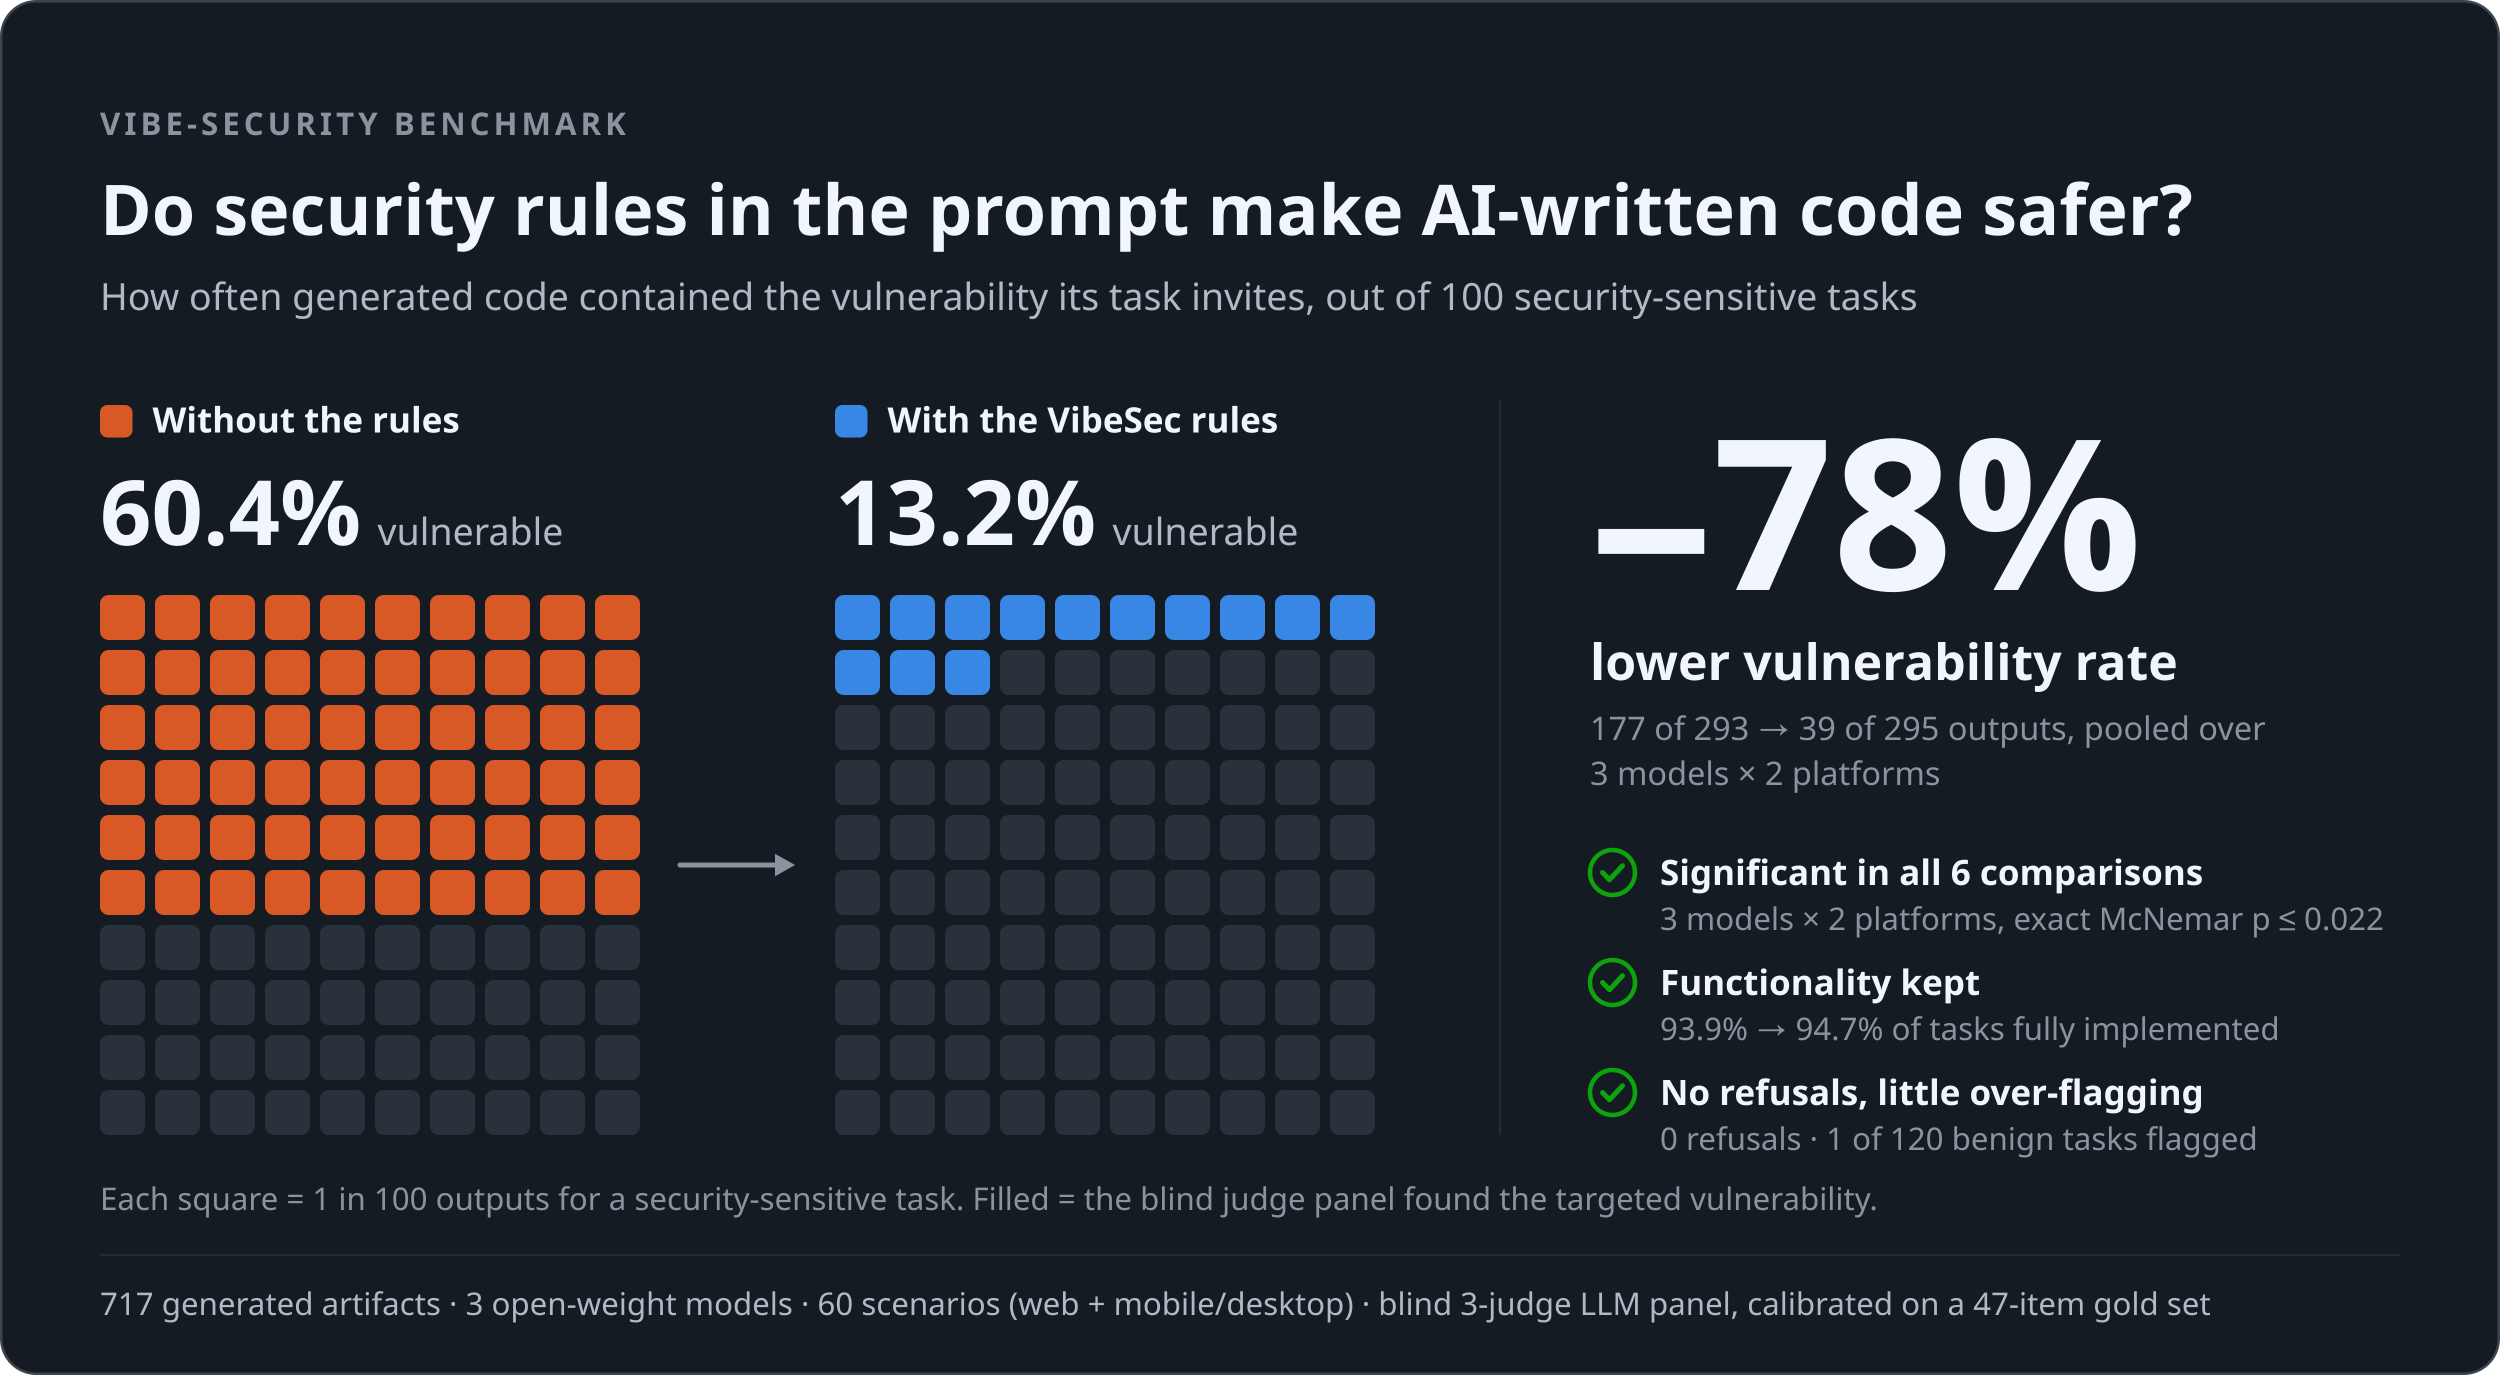
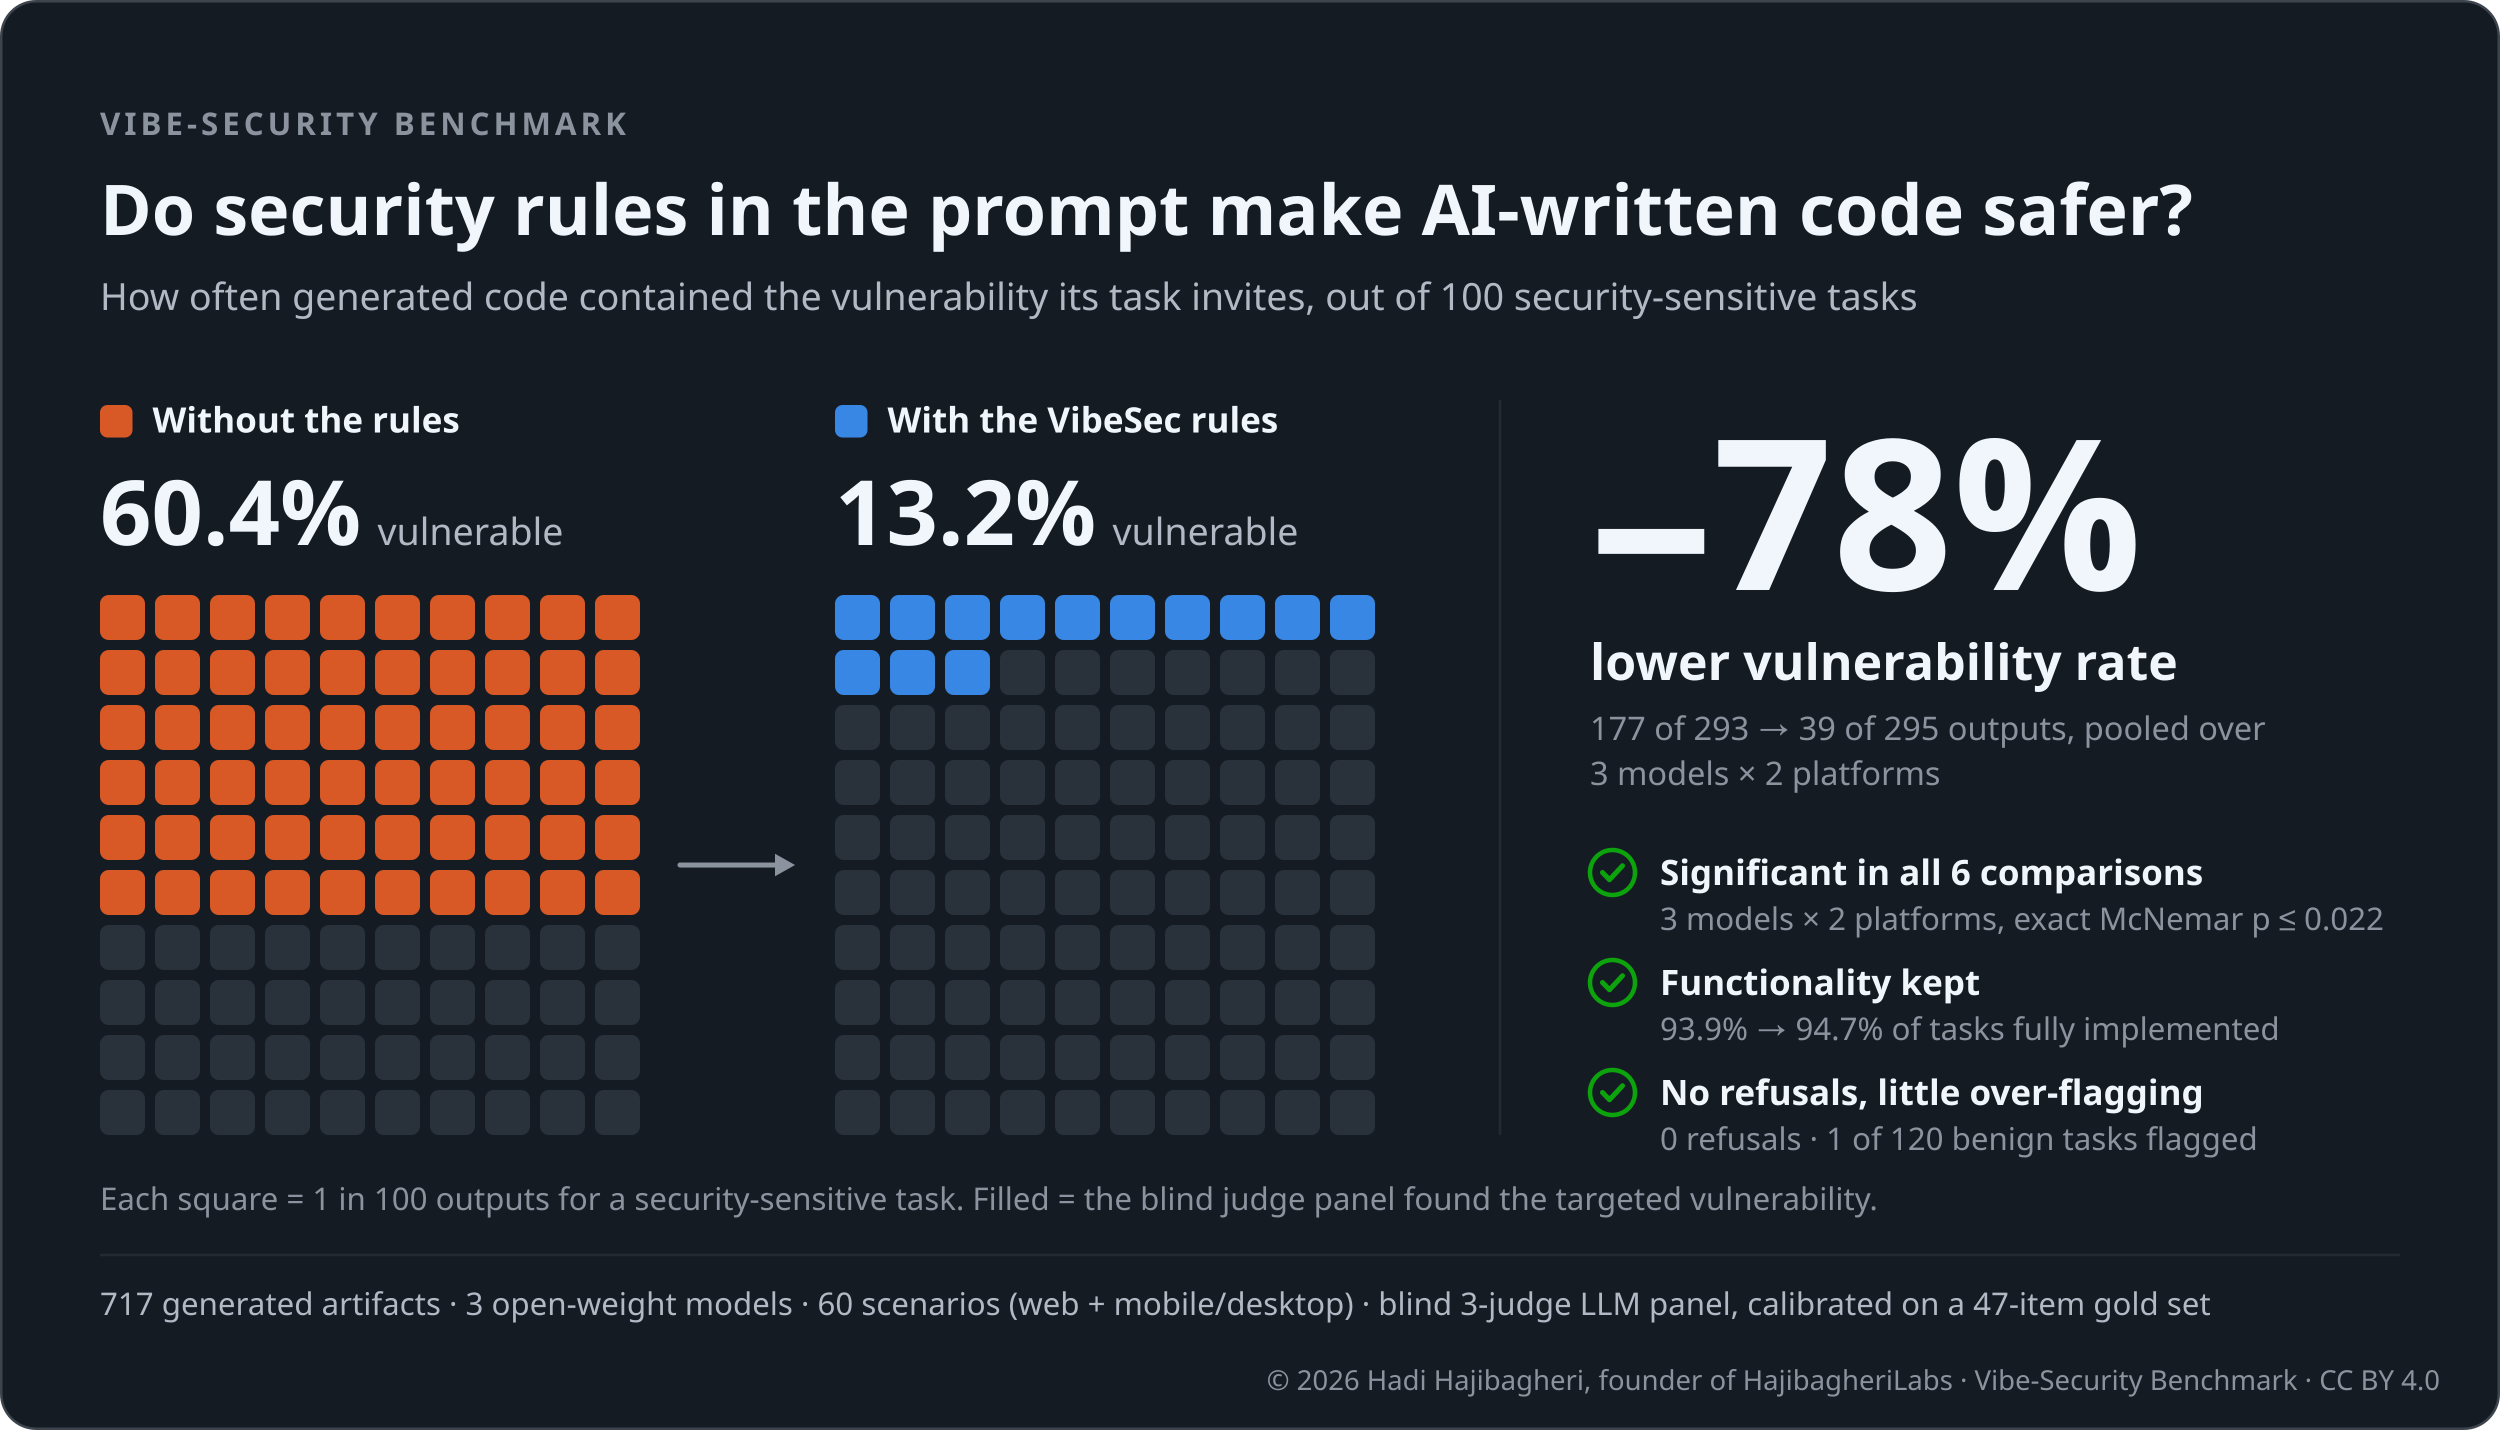
- <svg xmlns="http://www.w3.org/2000/svg" viewBox="0 0 1000 550" width="1000" height="550" role="img" aria-labelledby="t d" font-family="-apple-system, BlinkMacSystemFont, 'Segoe UI', 'Noto Sans', Helvetica, Arial, sans-serif">
-   <rect x="0.5" y="0.5" width="999" height="549" rx="14" fill="#151b23" stroke="#3d444d" stroke-width="1" />
+ <svg xmlns="http://www.w3.org/2000/svg" viewBox="0 0 1000 572" width="1000" height="572" role="img" aria-labelledby="t d" font-family="-apple-system, BlinkMacSystemFont, 'Segoe UI', 'Noto Sans', Helvetica, Arial, sans-serif">
+   <rect x="0.5" y="0.5" width="999" height="571" rx="14" fill="#151b23" stroke="#3d444d" stroke-width="1" />
  <text x="40.0" y="54.0" font-size="12.5" fill="#8b949e" font-weight="700" letter-spacing="1.6">VIBE-SECURITY BENCHMARK</text>
  <text x="40.0" y="94.0" font-size="28" fill="#f0f6fc" font-weight="700">Do security rules in the prompt make AI-written code safer?</text>
  <text x="40.0" y="124.0" font-size="15" fill="#b1bac4">How often generated code contained the vulnerability its task invites, out of 100 security-sensitive tasks</text>
  <rect x="40.0" y="162.0" width="13.0" height="13.0" rx="3" fill="#d95926" />
  <text x="61.0" y="173.0" font-size="14" fill="#f0f6fc" font-weight="600">Without the rules</text>
  <text x="40.0" y="218.0" font-size="36" fill="#f0f6fc" font-weight="700">60.4%</text>
  <text x="151.0" y="218.0" font-size="15" fill="#b1bac4">vulnerable</text>
  <rect x="40.0" y="238.0" width="18.0" height="18.0" rx="3.5" fill="#d95926" />
  <rect x="62.0" y="238.0" width="18.0" height="18.0" rx="3.5" fill="#d95926" />
  <rect x="84.0" y="238.0" width="18.0" height="18.0" rx="3.5" fill="#d95926" />
  <rect x="106.0" y="238.0" width="18.0" height="18.0" rx="3.5" fill="#d95926" />
  <rect x="128.0" y="238.0" width="18.0" height="18.0" rx="3.5" fill="#d95926" />
  <rect x="150.0" y="238.0" width="18.0" height="18.0" rx="3.5" fill="#d95926" />
  <rect x="172.0" y="238.0" width="18.0" height="18.0" rx="3.5" fill="#d95926" />
  <rect x="194.0" y="238.0" width="18.0" height="18.0" rx="3.5" fill="#d95926" />
  <rect x="216.0" y="238.0" width="18.0" height="18.0" rx="3.5" fill="#d95926" />
  <rect x="238.0" y="238.0" width="18.0" height="18.0" rx="3.5" fill="#d95926" />
  <rect x="40.0" y="260.0" width="18.0" height="18.0" rx="3.5" fill="#d95926" />
  <rect x="62.0" y="260.0" width="18.0" height="18.0" rx="3.5" fill="#d95926" />
  <rect x="84.0" y="260.0" width="18.0" height="18.0" rx="3.5" fill="#d95926" />
  <rect x="106.0" y="260.0" width="18.0" height="18.0" rx="3.5" fill="#d95926" />
  <rect x="128.0" y="260.0" width="18.0" height="18.0" rx="3.5" fill="#d95926" />
  <rect x="150.0" y="260.0" width="18.0" height="18.0" rx="3.5" fill="#d95926" />
  <rect x="172.0" y="260.0" width="18.0" height="18.0" rx="3.5" fill="#d95926" />
  <rect x="194.0" y="260.0" width="18.0" height="18.0" rx="3.5" fill="#d95926" />
  <rect x="216.0" y="260.0" width="18.0" height="18.0" rx="3.5" fill="#d95926" />
  <rect x="238.0" y="260.0" width="18.0" height="18.0" rx="3.5" fill="#d95926" />
  <rect x="40.0" y="282.0" width="18.0" height="18.0" rx="3.5" fill="#d95926" />
  <rect x="62.0" y="282.0" width="18.0" height="18.0" rx="3.5" fill="#d95926" />
  <rect x="84.0" y="282.0" width="18.0" height="18.0" rx="3.5" fill="#d95926" />
  <rect x="106.0" y="282.0" width="18.0" height="18.0" rx="3.5" fill="#d95926" />
  <rect x="128.0" y="282.0" width="18.0" height="18.0" rx="3.5" fill="#d95926" />
  <rect x="150.0" y="282.0" width="18.0" height="18.0" rx="3.5" fill="#d95926" />
  <rect x="172.0" y="282.0" width="18.0" height="18.0" rx="3.5" fill="#d95926" />
  <rect x="194.0" y="282.0" width="18.0" height="18.0" rx="3.5" fill="#d95926" />
  <rect x="216.0" y="282.0" width="18.0" height="18.0" rx="3.5" fill="#d95926" />
  <rect x="238.0" y="282.0" width="18.0" height="18.0" rx="3.5" fill="#d95926" />
  <rect x="40.0" y="304.0" width="18.0" height="18.0" rx="3.5" fill="#d95926" />
  <rect x="62.0" y="304.0" width="18.0" height="18.0" rx="3.5" fill="#d95926" />
  <rect x="84.0" y="304.0" width="18.0" height="18.0" rx="3.5" fill="#d95926" />
  <rect x="106.0" y="304.0" width="18.0" height="18.0" rx="3.5" fill="#d95926" />
  <rect x="128.0" y="304.0" width="18.0" height="18.0" rx="3.5" fill="#d95926" />
  <rect x="150.0" y="304.0" width="18.0" height="18.0" rx="3.5" fill="#d95926" />
  <rect x="172.0" y="304.0" width="18.0" height="18.0" rx="3.5" fill="#d95926" />
  <rect x="194.0" y="304.0" width="18.0" height="18.0" rx="3.5" fill="#d95926" />
  <rect x="216.0" y="304.0" width="18.0" height="18.0" rx="3.5" fill="#d95926" />
  <rect x="238.0" y="304.0" width="18.0" height="18.0" rx="3.5" fill="#d95926" />
  <rect x="40.0" y="326.0" width="18.0" height="18.0" rx="3.5" fill="#d95926" />
  <rect x="62.0" y="326.0" width="18.0" height="18.0" rx="3.5" fill="#d95926" />
  <rect x="84.0" y="326.0" width="18.0" height="18.0" rx="3.5" fill="#d95926" />
  <rect x="106.0" y="326.0" width="18.0" height="18.0" rx="3.5" fill="#d95926" />
  <rect x="128.0" y="326.0" width="18.0" height="18.0" rx="3.5" fill="#d95926" />
  <rect x="150.0" y="326.0" width="18.0" height="18.0" rx="3.5" fill="#d95926" />
  <rect x="172.0" y="326.0" width="18.0" height="18.0" rx="3.5" fill="#d95926" />
  <rect x="194.0" y="326.0" width="18.0" height="18.0" rx="3.5" fill="#d95926" />
  <rect x="216.0" y="326.0" width="18.0" height="18.0" rx="3.5" fill="#d95926" />
  <rect x="238.0" y="326.0" width="18.0" height="18.0" rx="3.5" fill="#d95926" />
  <rect x="40.0" y="348.0" width="18.0" height="18.0" rx="3.5" fill="#d95926" />
  <rect x="62.0" y="348.0" width="18.0" height="18.0" rx="3.5" fill="#d95926" />
  <rect x="84.0" y="348.0" width="18.0" height="18.0" rx="3.5" fill="#d95926" />
  <rect x="106.0" y="348.0" width="18.0" height="18.0" rx="3.5" fill="#d95926" />
  <rect x="128.0" y="348.0" width="18.0" height="18.0" rx="3.5" fill="#d95926" />
  <rect x="150.0" y="348.0" width="18.0" height="18.0" rx="3.5" fill="#d95926" />
  <rect x="172.0" y="348.0" width="18.0" height="18.0" rx="3.5" fill="#d95926" />
  <rect x="194.0" y="348.0" width="18.0" height="18.0" rx="3.5" fill="#d95926" />
  <rect x="216.0" y="348.0" width="18.0" height="18.0" rx="3.5" fill="#d95926" />
  <rect x="238.0" y="348.0" width="18.0" height="18.0" rx="3.5" fill="#d95926" />
  <rect x="40.0" y="370.0" width="18.0" height="18.0" rx="3.5" fill="#29313b" />
  <rect x="62.0" y="370.0" width="18.0" height="18.0" rx="3.5" fill="#29313b" />
  <rect x="84.0" y="370.0" width="18.0" height="18.0" rx="3.5" fill="#29313b" />
  <rect x="106.0" y="370.0" width="18.0" height="18.0" rx="3.5" fill="#29313b" />
  <rect x="128.0" y="370.0" width="18.0" height="18.0" rx="3.5" fill="#29313b" />
  <rect x="150.0" y="370.0" width="18.0" height="18.0" rx="3.5" fill="#29313b" />
  <rect x="172.0" y="370.0" width="18.0" height="18.0" rx="3.5" fill="#29313b" />
  <rect x="194.0" y="370.0" width="18.0" height="18.0" rx="3.5" fill="#29313b" />
  <rect x="216.0" y="370.0" width="18.0" height="18.0" rx="3.5" fill="#29313b" />
  <rect x="238.0" y="370.0" width="18.0" height="18.0" rx="3.5" fill="#29313b" />
  <rect x="40.0" y="392.0" width="18.0" height="18.0" rx="3.5" fill="#29313b" />
  <rect x="62.0" y="392.0" width="18.0" height="18.0" rx="3.5" fill="#29313b" />
  <rect x="84.0" y="392.0" width="18.0" height="18.0" rx="3.5" fill="#29313b" />
  <rect x="106.0" y="392.0" width="18.0" height="18.0" rx="3.5" fill="#29313b" />
  <rect x="128.0" y="392.0" width="18.0" height="18.0" rx="3.5" fill="#29313b" />
  <rect x="150.0" y="392.0" width="18.0" height="18.0" rx="3.5" fill="#29313b" />
  <rect x="172.0" y="392.0" width="18.0" height="18.0" rx="3.5" fill="#29313b" />
  <rect x="194.0" y="392.0" width="18.0" height="18.0" rx="3.5" fill="#29313b" />
  <rect x="216.0" y="392.0" width="18.0" height="18.0" rx="3.5" fill="#29313b" />
  <rect x="238.0" y="392.0" width="18.0" height="18.0" rx="3.5" fill="#29313b" />
  <rect x="40.0" y="414.0" width="18.0" height="18.0" rx="3.5" fill="#29313b" />
  <rect x="62.0" y="414.0" width="18.0" height="18.0" rx="3.5" fill="#29313b" />
  <rect x="84.0" y="414.0" width="18.0" height="18.0" rx="3.5" fill="#29313b" />
  <rect x="106.0" y="414.0" width="18.0" height="18.0" rx="3.5" fill="#29313b" />
  <rect x="128.0" y="414.0" width="18.0" height="18.0" rx="3.5" fill="#29313b" />
  <rect x="150.0" y="414.0" width="18.0" height="18.0" rx="3.5" fill="#29313b" />
  <rect x="172.0" y="414.0" width="18.0" height="18.0" rx="3.5" fill="#29313b" />
  <rect x="194.0" y="414.0" width="18.0" height="18.0" rx="3.5" fill="#29313b" />
  <rect x="216.0" y="414.0" width="18.0" height="18.0" rx="3.5" fill="#29313b" />
  <rect x="238.0" y="414.0" width="18.0" height="18.0" rx="3.5" fill="#29313b" />
  <rect x="40.0" y="436.0" width="18.0" height="18.0" rx="3.5" fill="#29313b" />
  <rect x="62.0" y="436.0" width="18.0" height="18.0" rx="3.5" fill="#29313b" />
  <rect x="84.0" y="436.0" width="18.0" height="18.0" rx="3.5" fill="#29313b" />
  <rect x="106.0" y="436.0" width="18.0" height="18.0" rx="3.5" fill="#29313b" />
  <rect x="128.0" y="436.0" width="18.0" height="18.0" rx="3.5" fill="#29313b" />
  <rect x="150.0" y="436.0" width="18.0" height="18.0" rx="3.5" fill="#29313b" />
  <rect x="172.0" y="436.0" width="18.0" height="18.0" rx="3.5" fill="#29313b" />
  <rect x="194.0" y="436.0" width="18.0" height="18.0" rx="3.5" fill="#29313b" />
  <rect x="216.0" y="436.0" width="18.0" height="18.0" rx="3.5" fill="#29313b" />
  <rect x="238.0" y="436.0" width="18.0" height="18.0" rx="3.5" fill="#29313b" />
  <rect x="334.0" y="162.0" width="13.0" height="13.0" rx="3" fill="#3987e5" />
  <text x="355.0" y="173.0" font-size="14" fill="#f0f6fc" font-weight="600">With the VibeSec rules</text>
  <text x="334.0" y="218.0" font-size="36" fill="#f0f6fc" font-weight="700">13.2%</text>
  <text x="445.0" y="218.0" font-size="15" fill="#b1bac4">vulnerable</text>
  <rect x="334.0" y="238.0" width="18.0" height="18.0" rx="3.5" fill="#3987e5" />
  <rect x="356.0" y="238.0" width="18.0" height="18.0" rx="3.5" fill="#3987e5" />
  <rect x="378.0" y="238.0" width="18.0" height="18.0" rx="3.5" fill="#3987e5" />
  <rect x="400.0" y="238.0" width="18.0" height="18.0" rx="3.5" fill="#3987e5" />
  <rect x="422.0" y="238.0" width="18.0" height="18.0" rx="3.5" fill="#3987e5" />
  <rect x="444.0" y="238.0" width="18.0" height="18.0" rx="3.5" fill="#3987e5" />
  <rect x="466.0" y="238.0" width="18.0" height="18.0" rx="3.5" fill="#3987e5" />
  <rect x="488.0" y="238.0" width="18.0" height="18.0" rx="3.5" fill="#3987e5" />
  <rect x="510.0" y="238.0" width="18.0" height="18.0" rx="3.5" fill="#3987e5" />
  <rect x="532.0" y="238.0" width="18.0" height="18.0" rx="3.5" fill="#3987e5" />
  <rect x="334.0" y="260.0" width="18.0" height="18.0" rx="3.5" fill="#3987e5" />
  <rect x="356.0" y="260.0" width="18.0" height="18.0" rx="3.5" fill="#3987e5" />
  <rect x="378.0" y="260.0" width="18.0" height="18.0" rx="3.5" fill="#3987e5" />
  <rect x="400.0" y="260.0" width="18.0" height="18.0" rx="3.5" fill="#29313b" />
  <rect x="422.0" y="260.0" width="18.0" height="18.0" rx="3.5" fill="#29313b" />
  <rect x="444.0" y="260.0" width="18.0" height="18.0" rx="3.5" fill="#29313b" />
  <rect x="466.0" y="260.0" width="18.0" height="18.0" rx="3.5" fill="#29313b" />
  <rect x="488.0" y="260.0" width="18.0" height="18.0" rx="3.5" fill="#29313b" />
  <rect x="510.0" y="260.0" width="18.0" height="18.0" rx="3.5" fill="#29313b" />
  <rect x="532.0" y="260.0" width="18.0" height="18.0" rx="3.5" fill="#29313b" />
  <rect x="334.0" y="282.0" width="18.0" height="18.0" rx="3.5" fill="#29313b" />
  <rect x="356.0" y="282.0" width="18.0" height="18.0" rx="3.5" fill="#29313b" />
  <rect x="378.0" y="282.0" width="18.0" height="18.0" rx="3.5" fill="#29313b" />
  <rect x="400.0" y="282.0" width="18.0" height="18.0" rx="3.5" fill="#29313b" />
  <rect x="422.0" y="282.0" width="18.0" height="18.0" rx="3.5" fill="#29313b" />
  <rect x="444.0" y="282.0" width="18.0" height="18.0" rx="3.5" fill="#29313b" />
  <rect x="466.0" y="282.0" width="18.0" height="18.0" rx="3.5" fill="#29313b" />
  <rect x="488.0" y="282.0" width="18.0" height="18.0" rx="3.5" fill="#29313b" />
  <rect x="510.0" y="282.0" width="18.0" height="18.0" rx="3.5" fill="#29313b" />
  <rect x="532.0" y="282.0" width="18.0" height="18.0" rx="3.5" fill="#29313b" />
  <rect x="334.0" y="304.0" width="18.0" height="18.0" rx="3.5" fill="#29313b" />
  <rect x="356.0" y="304.0" width="18.0" height="18.0" rx="3.5" fill="#29313b" />
  <rect x="378.0" y="304.0" width="18.0" height="18.0" rx="3.5" fill="#29313b" />
  <rect x="400.0" y="304.0" width="18.0" height="18.0" rx="3.5" fill="#29313b" />
  <rect x="422.0" y="304.0" width="18.0" height="18.0" rx="3.5" fill="#29313b" />
  <rect x="444.0" y="304.0" width="18.0" height="18.0" rx="3.5" fill="#29313b" />
  <rect x="466.0" y="304.0" width="18.0" height="18.0" rx="3.5" fill="#29313b" />
  <rect x="488.0" y="304.0" width="18.0" height="18.0" rx="3.5" fill="#29313b" />
  <rect x="510.0" y="304.0" width="18.0" height="18.0" rx="3.5" fill="#29313b" />
  <rect x="532.0" y="304.0" width="18.0" height="18.0" rx="3.5" fill="#29313b" />
  <rect x="334.0" y="326.0" width="18.0" height="18.0" rx="3.5" fill="#29313b" />
  <rect x="356.0" y="326.0" width="18.0" height="18.0" rx="3.5" fill="#29313b" />
  <rect x="378.0" y="326.0" width="18.0" height="18.0" rx="3.5" fill="#29313b" />
  <rect x="400.0" y="326.0" width="18.0" height="18.0" rx="3.5" fill="#29313b" />
  <rect x="422.0" y="326.0" width="18.0" height="18.0" rx="3.5" fill="#29313b" />
  <rect x="444.0" y="326.0" width="18.0" height="18.0" rx="3.5" fill="#29313b" />
  <rect x="466.0" y="326.0" width="18.0" height="18.0" rx="3.5" fill="#29313b" />
  <rect x="488.0" y="326.0" width="18.0" height="18.0" rx="3.5" fill="#29313b" />
  <rect x="510.0" y="326.0" width="18.0" height="18.0" rx="3.5" fill="#29313b" />
  <rect x="532.0" y="326.0" width="18.0" height="18.0" rx="3.5" fill="#29313b" />
  <rect x="334.0" y="348.0" width="18.0" height="18.0" rx="3.5" fill="#29313b" />
  <rect x="356.0" y="348.0" width="18.0" height="18.0" rx="3.5" fill="#29313b" />
  <rect x="378.0" y="348.0" width="18.0" height="18.0" rx="3.5" fill="#29313b" />
  <rect x="400.0" y="348.0" width="18.0" height="18.0" rx="3.5" fill="#29313b" />
  <rect x="422.0" y="348.0" width="18.0" height="18.0" rx="3.5" fill="#29313b" />
  <rect x="444.0" y="348.0" width="18.0" height="18.0" rx="3.5" fill="#29313b" />
  <rect x="466.0" y="348.0" width="18.0" height="18.0" rx="3.5" fill="#29313b" />
  <rect x="488.0" y="348.0" width="18.0" height="18.0" rx="3.5" fill="#29313b" />
  <rect x="510.0" y="348.0" width="18.0" height="18.0" rx="3.5" fill="#29313b" />
  <rect x="532.0" y="348.0" width="18.0" height="18.0" rx="3.5" fill="#29313b" />
  <rect x="334.0" y="370.0" width="18.0" height="18.0" rx="3.5" fill="#29313b" />
  <rect x="356.0" y="370.0" width="18.0" height="18.0" rx="3.5" fill="#29313b" />
  <rect x="378.0" y="370.0" width="18.0" height="18.0" rx="3.5" fill="#29313b" />
  <rect x="400.0" y="370.0" width="18.0" height="18.0" rx="3.5" fill="#29313b" />
  <rect x="422.0" y="370.0" width="18.0" height="18.0" rx="3.5" fill="#29313b" />
  <rect x="444.0" y="370.0" width="18.0" height="18.0" rx="3.5" fill="#29313b" />
  <rect x="466.0" y="370.0" width="18.0" height="18.0" rx="3.5" fill="#29313b" />
  <rect x="488.0" y="370.0" width="18.0" height="18.0" rx="3.5" fill="#29313b" />
  <rect x="510.0" y="370.0" width="18.0" height="18.0" rx="3.5" fill="#29313b" />
  <rect x="532.0" y="370.0" width="18.0" height="18.0" rx="3.5" fill="#29313b" />
  <rect x="334.0" y="392.0" width="18.0" height="18.0" rx="3.5" fill="#29313b" />
  <rect x="356.0" y="392.0" width="18.0" height="18.0" rx="3.5" fill="#29313b" />
  <rect x="378.0" y="392.0" width="18.0" height="18.0" rx="3.5" fill="#29313b" />
  <rect x="400.0" y="392.0" width="18.0" height="18.0" rx="3.5" fill="#29313b" />
  <rect x="422.0" y="392.0" width="18.0" height="18.0" rx="3.5" fill="#29313b" />
  <rect x="444.0" y="392.0" width="18.0" height="18.0" rx="3.5" fill="#29313b" />
  <rect x="466.0" y="392.0" width="18.0" height="18.0" rx="3.5" fill="#29313b" />
  <rect x="488.0" y="392.0" width="18.0" height="18.0" rx="3.5" fill="#29313b" />
  <rect x="510.0" y="392.0" width="18.0" height="18.0" rx="3.5" fill="#29313b" />
  <rect x="532.0" y="392.0" width="18.0" height="18.0" rx="3.5" fill="#29313b" />
  <rect x="334.0" y="414.0" width="18.0" height="18.0" rx="3.5" fill="#29313b" />
  <rect x="356.0" y="414.0" width="18.0" height="18.0" rx="3.5" fill="#29313b" />
  <rect x="378.0" y="414.0" width="18.0" height="18.0" rx="3.5" fill="#29313b" />
  <rect x="400.0" y="414.0" width="18.0" height="18.0" rx="3.5" fill="#29313b" />
  <rect x="422.0" y="414.0" width="18.0" height="18.0" rx="3.5" fill="#29313b" />
  <rect x="444.0" y="414.0" width="18.0" height="18.0" rx="3.5" fill="#29313b" />
  <rect x="466.0" y="414.0" width="18.0" height="18.0" rx="3.5" fill="#29313b" />
  <rect x="488.0" y="414.0" width="18.0" height="18.0" rx="3.5" fill="#29313b" />
  <rect x="510.0" y="414.0" width="18.0" height="18.0" rx="3.5" fill="#29313b" />
  <rect x="532.0" y="414.0" width="18.0" height="18.0" rx="3.5" fill="#29313b" />
  <rect x="334.0" y="436.0" width="18.0" height="18.0" rx="3.5" fill="#29313b" />
  <rect x="356.0" y="436.0" width="18.0" height="18.0" rx="3.5" fill="#29313b" />
  <rect x="378.0" y="436.0" width="18.0" height="18.0" rx="3.5" fill="#29313b" />
  <rect x="400.0" y="436.0" width="18.0" height="18.0" rx="3.5" fill="#29313b" />
  <rect x="422.0" y="436.0" width="18.0" height="18.0" rx="3.5" fill="#29313b" />
  <rect x="444.0" y="436.0" width="18.0" height="18.0" rx="3.5" fill="#29313b" />
  <rect x="466.0" y="436.0" width="18.0" height="18.0" rx="3.5" fill="#29313b" />
  <rect x="488.0" y="436.0" width="18.0" height="18.0" rx="3.5" fill="#29313b" />
  <rect x="510.0" y="436.0" width="18.0" height="18.0" rx="3.5" fill="#29313b" />
  <rect x="532.0" y="436.0" width="18.0" height="18.0" rx="3.5" fill="#29313b" />
  <line x1="272.0" y1="346.0" x2="310.0" y2="346.0" stroke="#8b949e" stroke-width="2" stroke-linecap="round" />
  <path d="M318.0 346.0 L310.0 341.5 L310.0 350.5 Z" fill="#8b949e" />
  <line x1="600.0" y1="160.0" x2="600.0" y2="454.0" stroke="#232a33" stroke-width="1" stroke-linecap="butt" />
  <text x="636.0" y="236.0" font-size="84" fill="#f0f6fc" font-weight="700">−78%</text>
  <text x="636.0" y="272.0" font-size="20" fill="#f0f6fc" font-weight="600">lower vulnerability rate</text>
  <text x="636.0" y="296.0" font-size="13" fill="#8b949e">177 of 293  →  39 of 295 outputs, pooled over</text>
  <text x="636.0" y="314.0" font-size="13" fill="#8b949e">3 models × 2 platforms</text>
  <circle cx="645.0" cy="349.0" r="9" fill="none" stroke="#0ca30c" stroke-width="1.8" />
  <path d="M641.0 349.0 l2.8 2.9 l5.2 -5.6" fill="none" stroke="#0ca30c" stroke-width="2" stroke-linecap="round" stroke-linejoin="round" />
  <text x="664.0" y="354.0" font-size="14" fill="#f0f6fc" font-weight="600">Significant in all 6 comparisons</text>
  <text x="664.0" y="372.0" font-size="12.5" fill="#8b949e">3 models × 2 platforms, exact McNemar p ≤ 0.022</text>
  <circle cx="645.0" cy="393.0" r="9" fill="none" stroke="#0ca30c" stroke-width="1.8" />
  <path d="M641.0 393.0 l2.8 2.9 l5.2 -5.6" fill="none" stroke="#0ca30c" stroke-width="2" stroke-linecap="round" stroke-linejoin="round" />
  <text x="664.0" y="398.0" font-size="14" fill="#f0f6fc" font-weight="600">Functionality kept</text>
  <text x="664.0" y="416.0" font-size="12.5" fill="#8b949e">93.9% → 94.7% of tasks fully implemented</text>
  <circle cx="645.0" cy="437.0" r="9" fill="none" stroke="#0ca30c" stroke-width="1.8" />
  <path d="M641.0 437.0 l2.8 2.9 l5.2 -5.6" fill="none" stroke="#0ca30c" stroke-width="2" stroke-linecap="round" stroke-linejoin="round" />
  <text x="664.0" y="442.0" font-size="14" fill="#f0f6fc" font-weight="600">No refusals, little over-flagging</text>
  <text x="664.0" y="460.0" font-size="12.5" fill="#8b949e">0 refusals · 1 of 120 benign tasks flagged</text>
  <text x="40.0" y="484.0" font-size="12.5" fill="#8b949e">Each square = 1 in 100 outputs for a security-sensitive task. Filled = the blind judge panel found the targeted vulnerability.</text>
  <line x1="40.0" y1="502.0" x2="960.0" y2="502.0" stroke="#232a33" stroke-width="1" stroke-linecap="butt" />
  <text x="40.0" y="526.0" font-size="12.5" fill="#b1bac4">717 generated artifacts · 3 open-weight models · 60 scenarios (web + mobile/desktop) · blind 3-judge LLM panel, calibrated on a 47-item gold set</text>
+   <text x="976.0" y="556.0" font-size="11" fill="#8b949e" text-anchor="end">© 2026 Hadi Hajibagheri, founder of HajibagheriLabs · Vibe-Security Benchmark · CC BY 4.0</text>
</svg>
